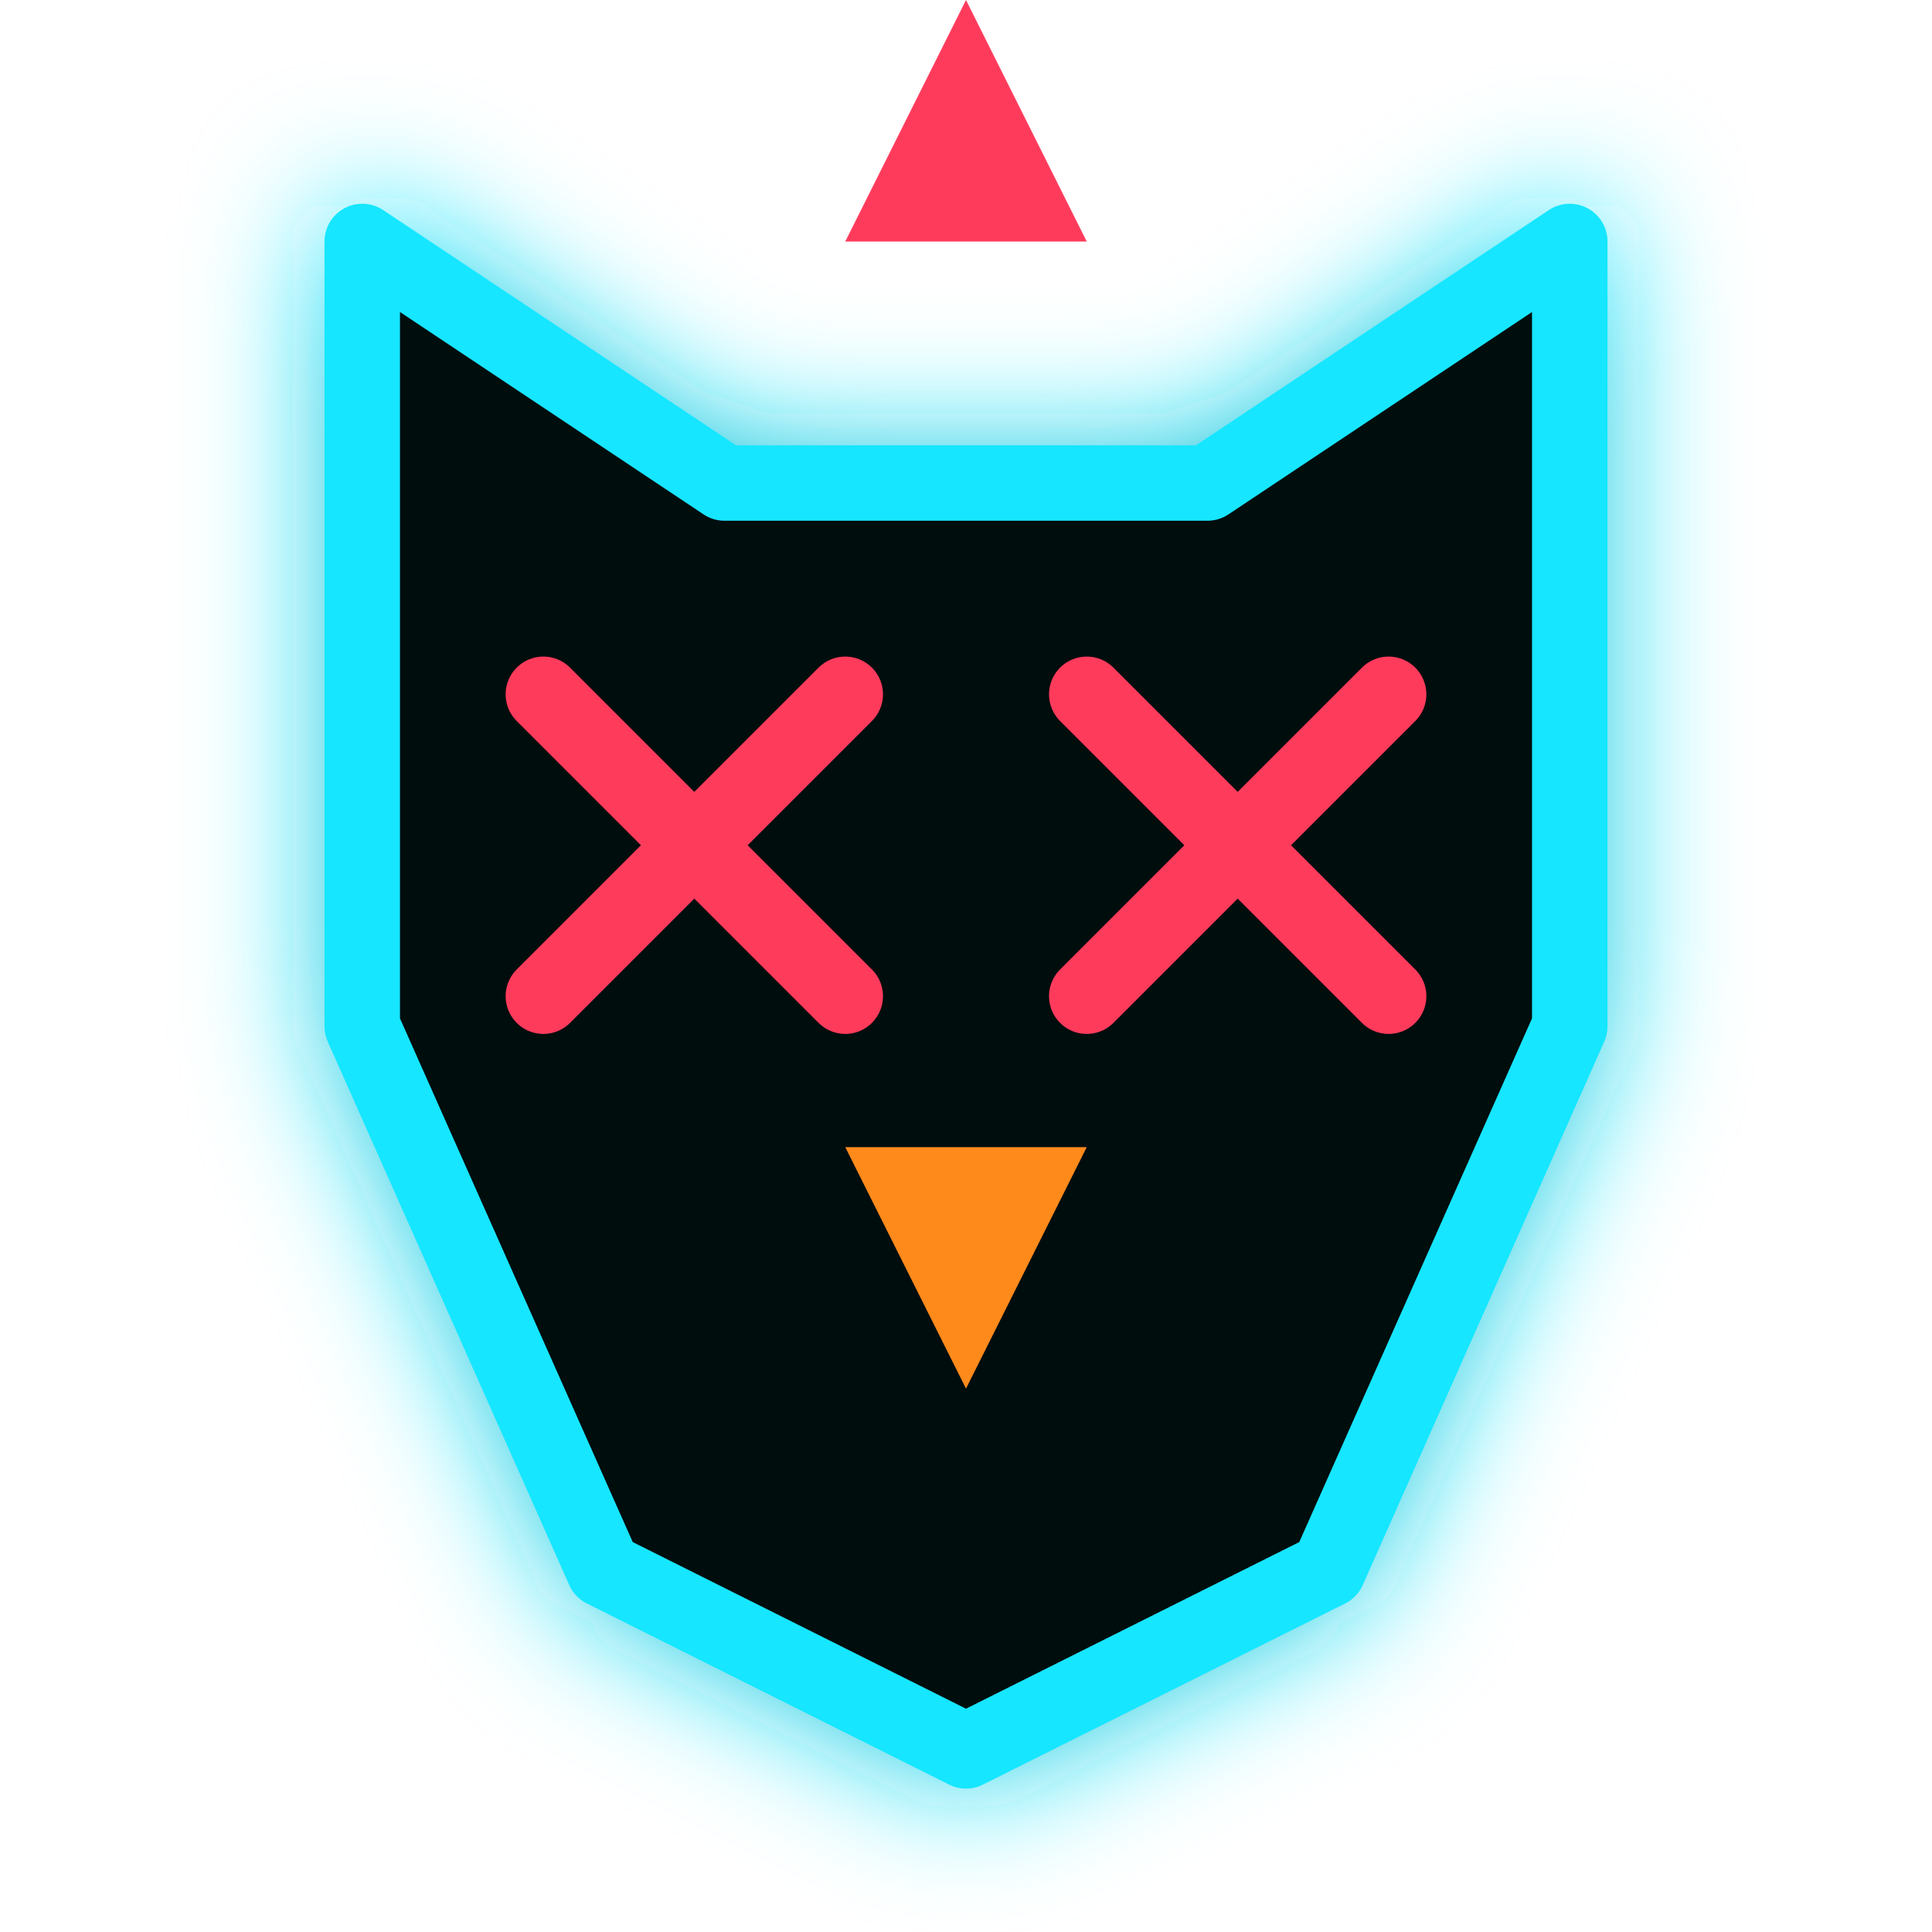
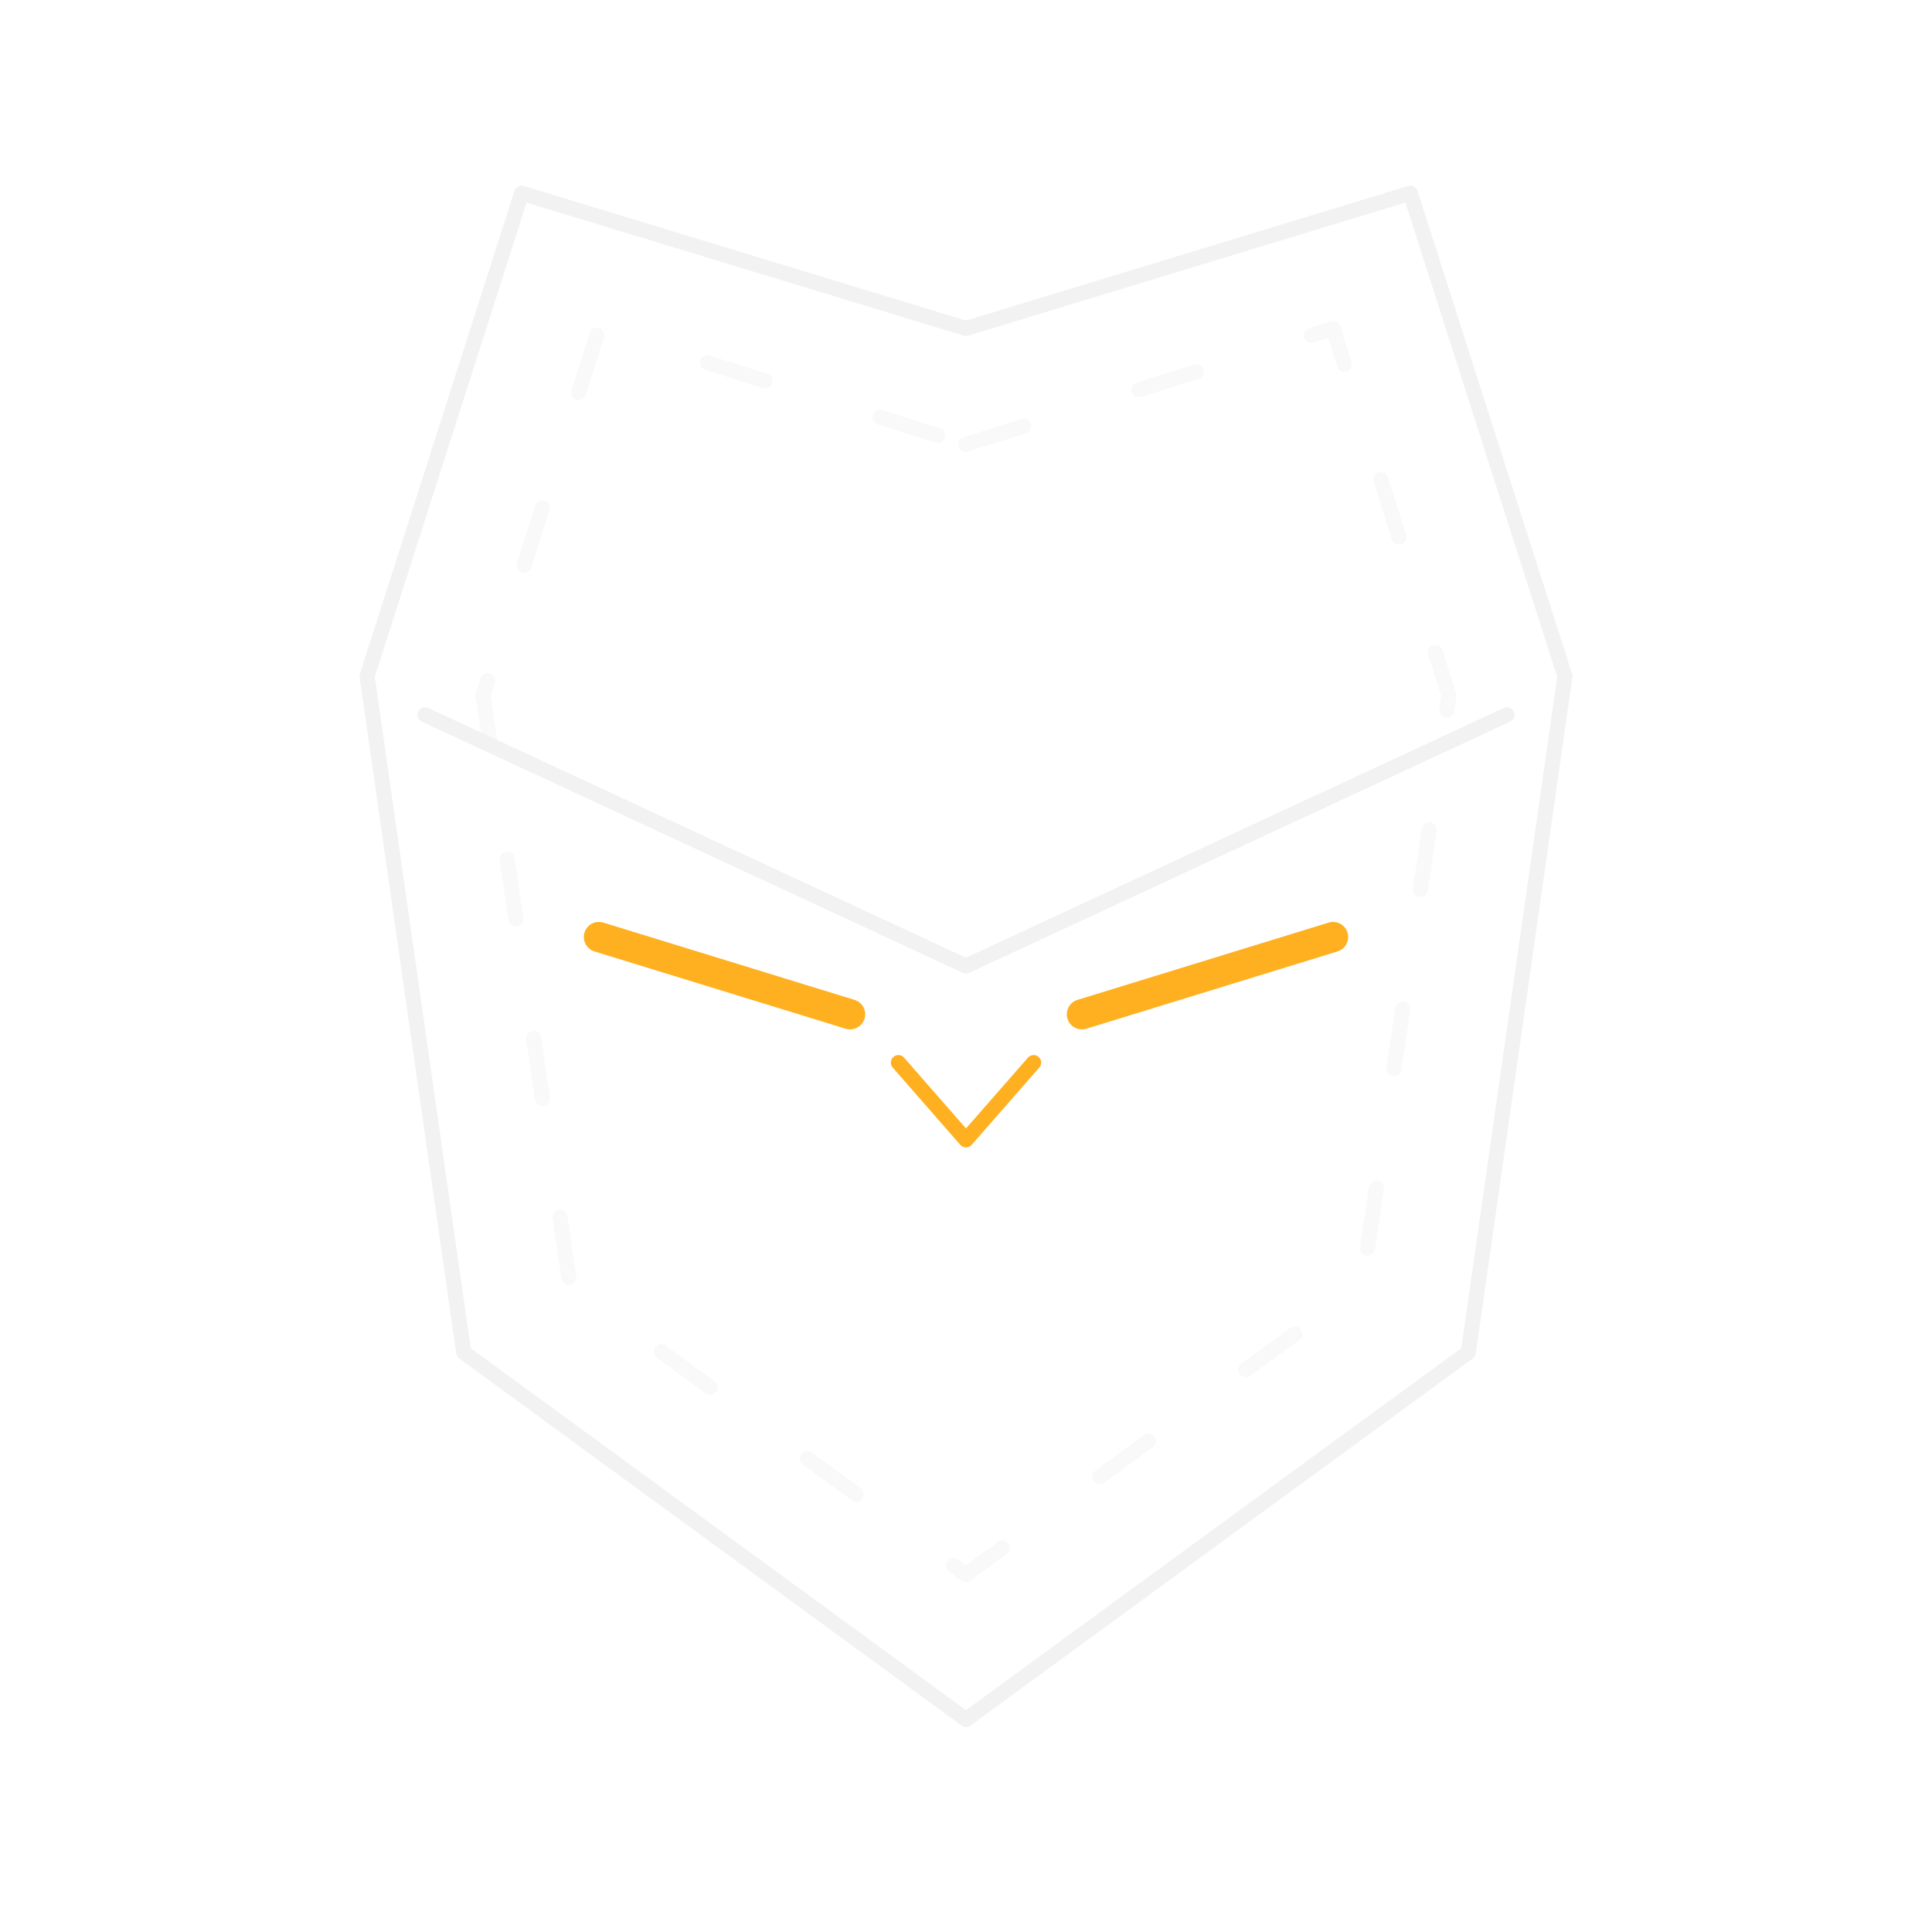
<svg xmlns="http://www.w3.org/2000/svg" viewBox="0 0 64 64" width="64" height="64" role="img">
-   <defs>
-     <filter id="g" x="-30%" y="-30%" width="160%" height="160%">
-       <feGaussianBlur stdDeviation="2.2" result="b" />
-       <feMerge>
-         <feMergeNode in="b" />
-         <feMergeNode in="SourceGraphic" />
-       </feMerge>
-     </filter>
-   </defs>
-   <g filter="url(#g)">
-     <path d="M12 8 L24 16 H40 L52 8 V34 L44 52 L32 58 L20 52 L12 34 Z" fill="#05080d" stroke="#19e6ff" stroke-width="2.5" stroke-linejoin="round" />
-     <path d="M18 23 L28 33 M28 23 L18 33 M36 23 L46 33 M46 23 L36 33" fill="none" stroke="#ff3b5c" stroke-width="2.5" stroke-linecap="round" />
-     <path d="M28 38 H36 L32 46 Z" fill="#ff8a1f" />
+   <g transform="scale(0.32)">
+     <path d="M100 34 L146 20 L162 70 L152 140 L100 178 L48 140 L38 70 L54 20 Z" fill="none" stroke="#f2f2f2" stroke-width="0.5" stroke-linejoin="round" stroke-linecap="round" vector-effect="non-scaling-stroke" />
+     <path d="M100 46 L138 34 L150 72 L141 133 L100 163 L59 133 L50 72 L62 34 Z" fill="none" stroke="#f2f2f2" stroke-width="0.5" stroke-linejoin="round" stroke-linecap="round" vector-effect="non-scaling-stroke" stroke-dasharray="2 4" opacity="0.45" />
+     <path d="M44 74 L100 100 L156 74" fill="none" stroke="#f2f2f2" stroke-width="0.5" stroke-linejoin="round" stroke-linecap="round" vector-effect="non-scaling-stroke" />
+     <g>
+       <path d="M62 97 L88 105 M112 105 L138 97" fill="none" stroke="#ffb020" stroke-width="1" stroke-linejoin="round" stroke-linecap="round" vector-effect="non-scaling-stroke" />
+       <animate attributeName="opacity" values="1;1;0.2;1" keyTimes="0;0.7;0.85;1" dur="1.4s" repeatCount="indefinite" />
+     </g>
+     <path d="M93 110 L100 118 L107 110" fill="none" stroke="#ffb020" stroke-width="0.5" stroke-linejoin="round" stroke-linecap="round" vector-effect="non-scaling-stroke" />
  </g>
-   <path d="M32 0 L36 8 H28 Z" fill="#ff3b5c" />
</svg>
